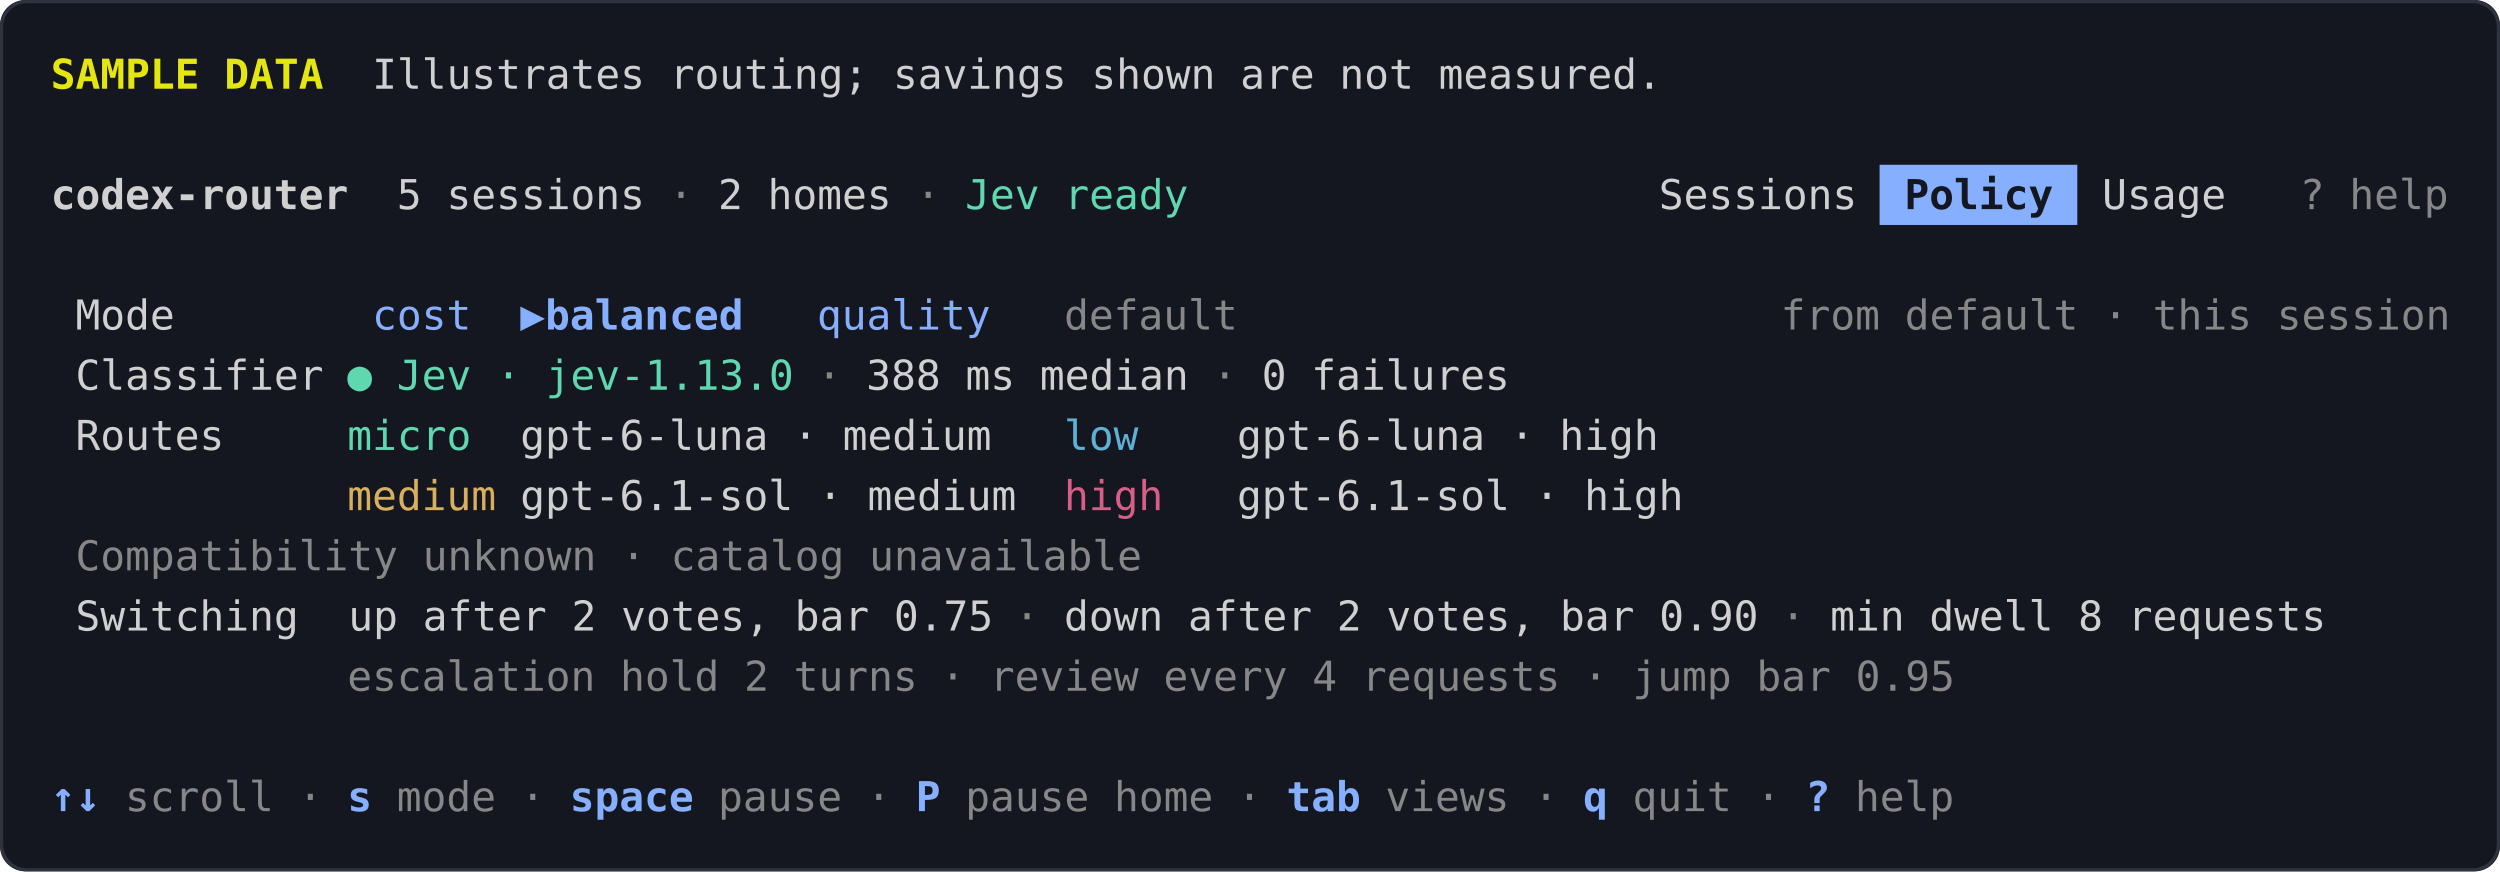
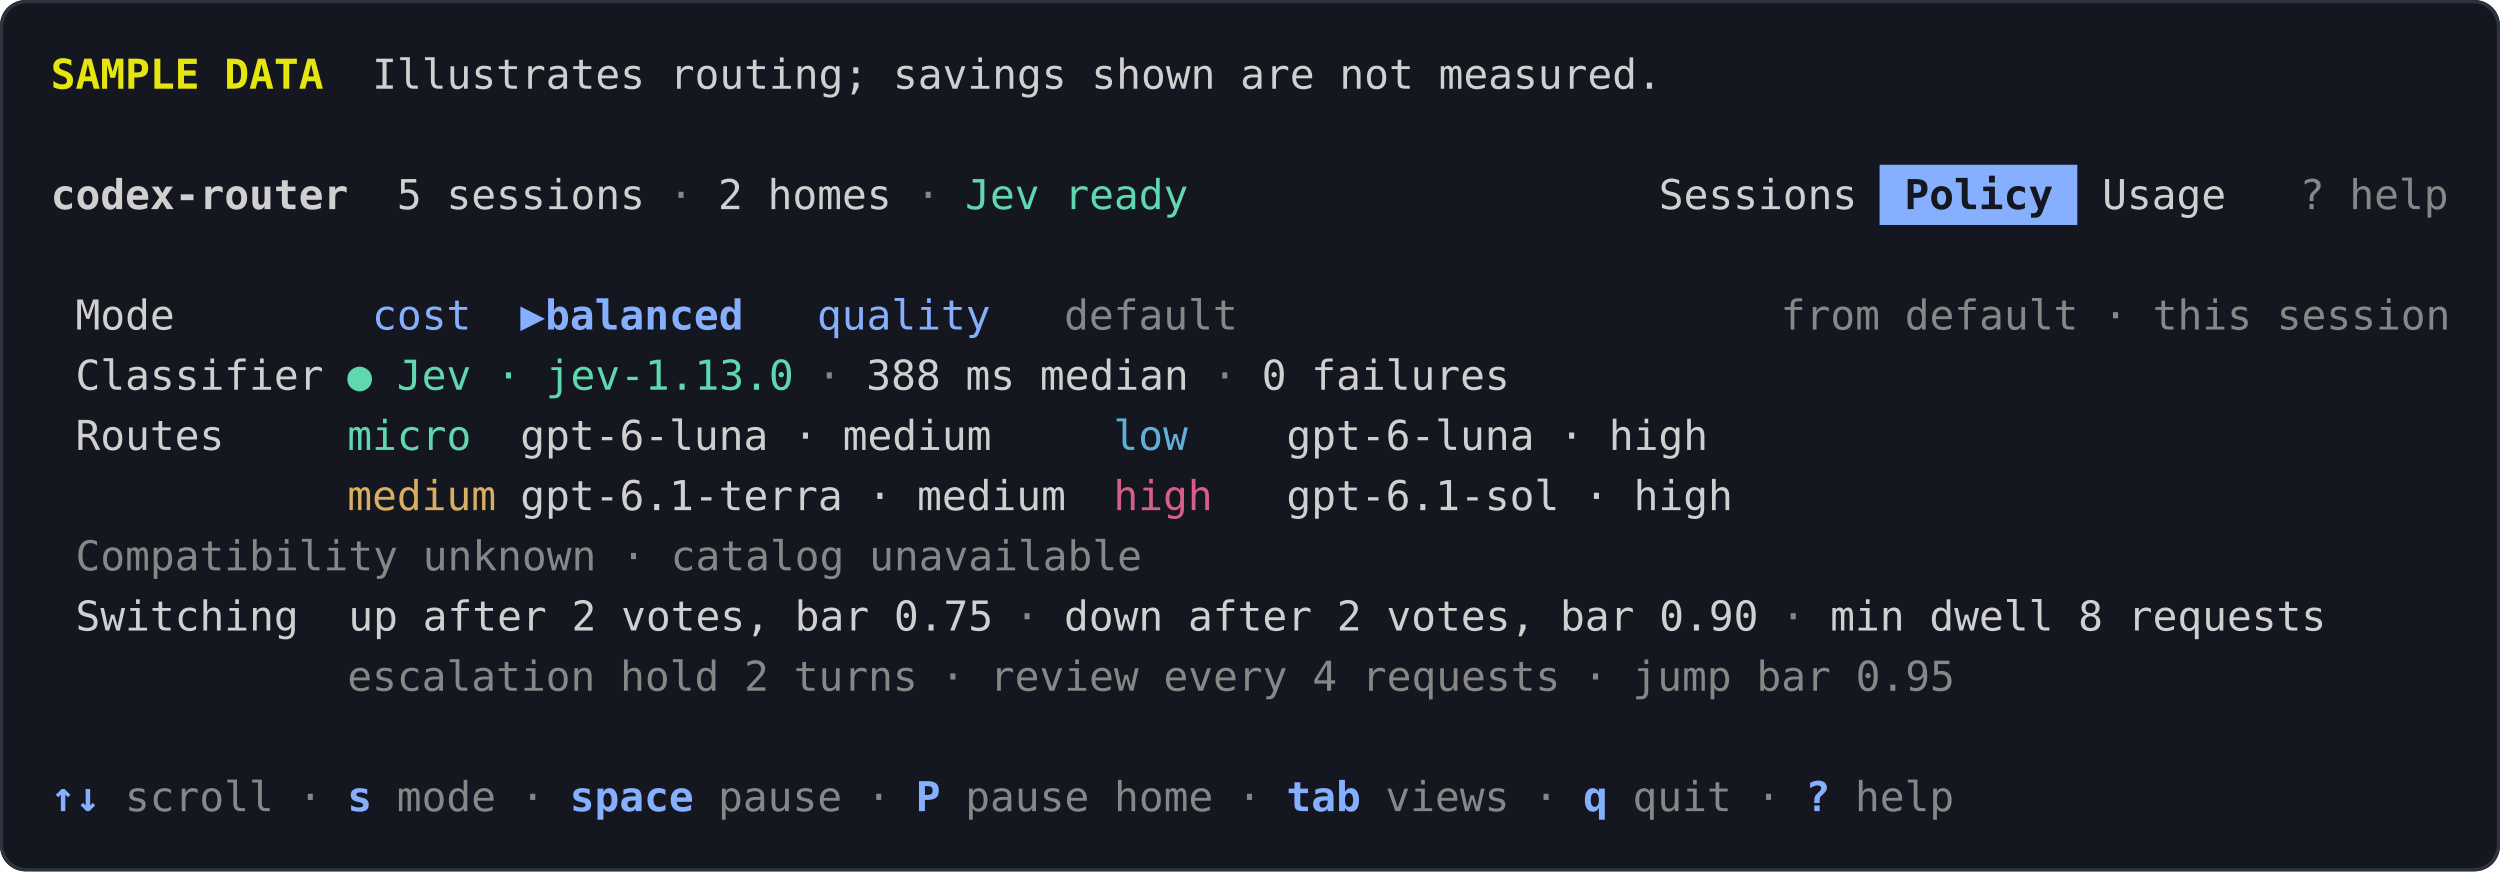
<svg xmlns="http://www.w3.org/2000/svg" viewBox="0 0 789 275" width="789" height="275" role="img" aria-labelledby="title desc">
  <style>text { font-family: ui-monospace, SFMono-Regular, Menlo, Consolas, 'DejaVu Sans Mono', monospace; font-size: 13px; }</style>
  <rect width="789" height="275" rx="8" fill="#14171f" />
  <rect x="0.5" y="0.5" width="788" height="274" rx="8" fill="none" stroke="#2e3340" />
  <text x="16.0" y="28.0" fill="#e5e510" font-weight="700" xml:space="preserve">SAMPLE DATA</text>
  <text x="101.8" y="28.0" fill="#d0d0d0" xml:space="preserve">  Illustrates routing; savings shown are not measured.</text>
  <text x="16.0" y="66.0" fill="#d0d0d0" font-weight="700" xml:space="preserve">codex-router</text>
  <text x="109.6" y="66.0" fill="#d0d0d0" xml:space="preserve">  5 sessions</text>
  <text x="203.2" y="66.0" fill="#878787" xml:space="preserve"> · </text>
  <text x="226.6" y="66.0" fill="#d0d0d0" xml:space="preserve">2 homes</text>
  <text x="281.2" y="66.0" fill="#878787" xml:space="preserve"> · </text>
  <text x="304.6" y="66.0" fill="#5fd7af" xml:space="preserve">Jev ready</text>
  <text x="374.8" y="66.0" fill="#d0d0d0" xml:space="preserve">                   Sessions </text>
  <rect x="593.2" y="52.0" width="62.4" height="19" fill="#87afff" />
  <text x="593.2" y="66.0" fill="#14171f" font-weight="700" xml:space="preserve"> Policy </text>
  <text x="655.6" y="66.0" fill="#d0d0d0" xml:space="preserve"> Usage   </text>
  <text x="725.8" y="66.0" fill="#878787" xml:space="preserve">? help</text>
  <text x="16.0" y="104.0" fill="#d0d0d0" xml:space="preserve"> Mode       </text>
  <text x="109.6" y="104.0" fill="#87afff" xml:space="preserve"> cost  </text>
  <text x="164.2" y="104.0" fill="#87afff" font-weight="700" xml:space="preserve">▶balanced  </text>
  <text x="250.0" y="104.0" fill="#87afff" xml:space="preserve"> quality  </text>
  <text x="328.0" y="104.0" fill="#878787" xml:space="preserve"> default  </text>
  <text x="562.0" y="104.0" fill="#878787" xml:space="preserve">from default · this session</text>
  <text x="16.0" y="123.0" fill="#d0d0d0" xml:space="preserve"> Classifier </text>
  <text x="109.6" y="123.0" fill="#5fd7af" xml:space="preserve">● Jev · jev-1.13.0</text>
  <text x="250.0" y="123.0" fill="#878787" xml:space="preserve"> · </text>
  <text x="273.4" y="123.0" fill="#d0d0d0" xml:space="preserve">388 ms median</text>
  <text x="374.8" y="123.0" fill="#878787" xml:space="preserve"> · </text>
  <text x="398.2" y="123.0" fill="#d0d0d0" xml:space="preserve">0 failures</text>
  <text x="16.0" y="142.0" fill="#d0d0d0" xml:space="preserve"> Routes     </text>
  <text x="109.6" y="142.0" fill="#5fd7af" xml:space="preserve">micro  </text>
-   <text x="164.2" y="142.0" fill="#d0d0d0" xml:space="preserve">gpt-6-luna · medium   </text>
-   <text x="335.8" y="142.0" fill="#5fafd7" xml:space="preserve">low    </text>
-   <text x="390.4" y="142.0" fill="#d0d0d0" xml:space="preserve">gpt-6-luna · high     </text>
+   <text x="164.2" y="142.0" fill="#d0d0d0" xml:space="preserve">gpt-6-luna · medium     </text>
+   <text x="351.4" y="142.0" fill="#5fafd7" xml:space="preserve">low    </text>
+   <text x="406.0" y="142.0" fill="#d0d0d0" xml:space="preserve">gpt-6-luna · high       </text>
  <text x="109.6" y="161.0" fill="#d7af5f" xml:space="preserve">medium </text>
-   <text x="164.2" y="161.0" fill="#d0d0d0" xml:space="preserve">gpt-6.1-sol · medium  </text>
-   <text x="335.8" y="161.0" fill="#d75f87" xml:space="preserve">high   </text>
-   <text x="390.4" y="161.0" fill="#d0d0d0" xml:space="preserve">gpt-6.1-sol · high                               </text>
+   <text x="164.2" y="161.0" fill="#d0d0d0" xml:space="preserve">gpt-6.1-terra · medium  </text>
+   <text x="351.4" y="161.0" fill="#d75f87" xml:space="preserve">high   </text>
+   <text x="406.0" y="161.0" fill="#d0d0d0" xml:space="preserve">gpt-6.1-sol · high                             </text>
  <text x="16.0" y="180.0" fill="#878787" xml:space="preserve"> Compatibility unknown · catalog unavailable</text>
  <text x="16.0" y="199.0" fill="#d0d0d0" xml:space="preserve"> Switching  up after 2 votes, bar 0.75</text>
  <text x="312.4" y="199.0" fill="#878787" xml:space="preserve"> · </text>
  <text x="335.8" y="199.0" fill="#d0d0d0" xml:space="preserve">down after 2 votes, bar 0.90</text>
  <text x="554.2" y="199.0" fill="#878787" xml:space="preserve"> · </text>
  <text x="577.6" y="199.0" fill="#d0d0d0" xml:space="preserve">min dwell 8 requests</text>
  <text x="109.6" y="218.0" fill="#878787" xml:space="preserve">escalation hold 2 turns</text>
  <text x="289.0" y="218.0" fill="#878787" xml:space="preserve"> · </text>
  <text x="312.4" y="218.0" fill="#878787" xml:space="preserve">review every 4 requests</text>
  <text x="491.8" y="218.0" fill="#878787" xml:space="preserve"> · </text>
  <text x="515.2" y="218.0" fill="#878787" xml:space="preserve">jump bar 0.95</text>
  <text x="16.0" y="256.0" fill="#87afff" font-weight="700" xml:space="preserve">↑↓</text>
  <text x="31.6" y="256.0" fill="#878787" xml:space="preserve"> scroll</text>
  <text x="86.2" y="256.0" fill="#878787" xml:space="preserve"> · </text>
  <text x="109.6" y="256.0" fill="#87afff" font-weight="700" xml:space="preserve">s</text>
  <text x="117.4" y="256.0" fill="#878787" xml:space="preserve"> mode</text>
  <text x="156.4" y="256.0" fill="#878787" xml:space="preserve"> · </text>
  <text x="179.8" y="256.0" fill="#87afff" font-weight="700" xml:space="preserve">space</text>
  <text x="218.8" y="256.0" fill="#878787" xml:space="preserve"> pause</text>
  <text x="265.6" y="256.0" fill="#878787" xml:space="preserve"> · </text>
  <text x="289.0" y="256.0" fill="#87afff" font-weight="700" xml:space="preserve">P</text>
  <text x="296.8" y="256.0" fill="#878787" xml:space="preserve"> pause home</text>
  <text x="382.6" y="256.0" fill="#878787" xml:space="preserve"> · </text>
  <text x="406.0" y="256.0" fill="#87afff" font-weight="700" xml:space="preserve">tab</text>
  <text x="429.4" y="256.0" fill="#878787" xml:space="preserve"> views</text>
  <text x="476.2" y="256.0" fill="#878787" xml:space="preserve"> · </text>
  <text x="499.6" y="256.0" fill="#87afff" font-weight="700" xml:space="preserve">q</text>
  <text x="507.4" y="256.0" fill="#878787" xml:space="preserve"> quit</text>
  <text x="546.4" y="256.0" fill="#878787" xml:space="preserve"> · </text>
  <text x="569.8" y="256.0" fill="#87afff" font-weight="700" xml:space="preserve">?</text>
  <text x="577.6" y="256.0" fill="#878787" xml:space="preserve"> help</text>
</svg>
